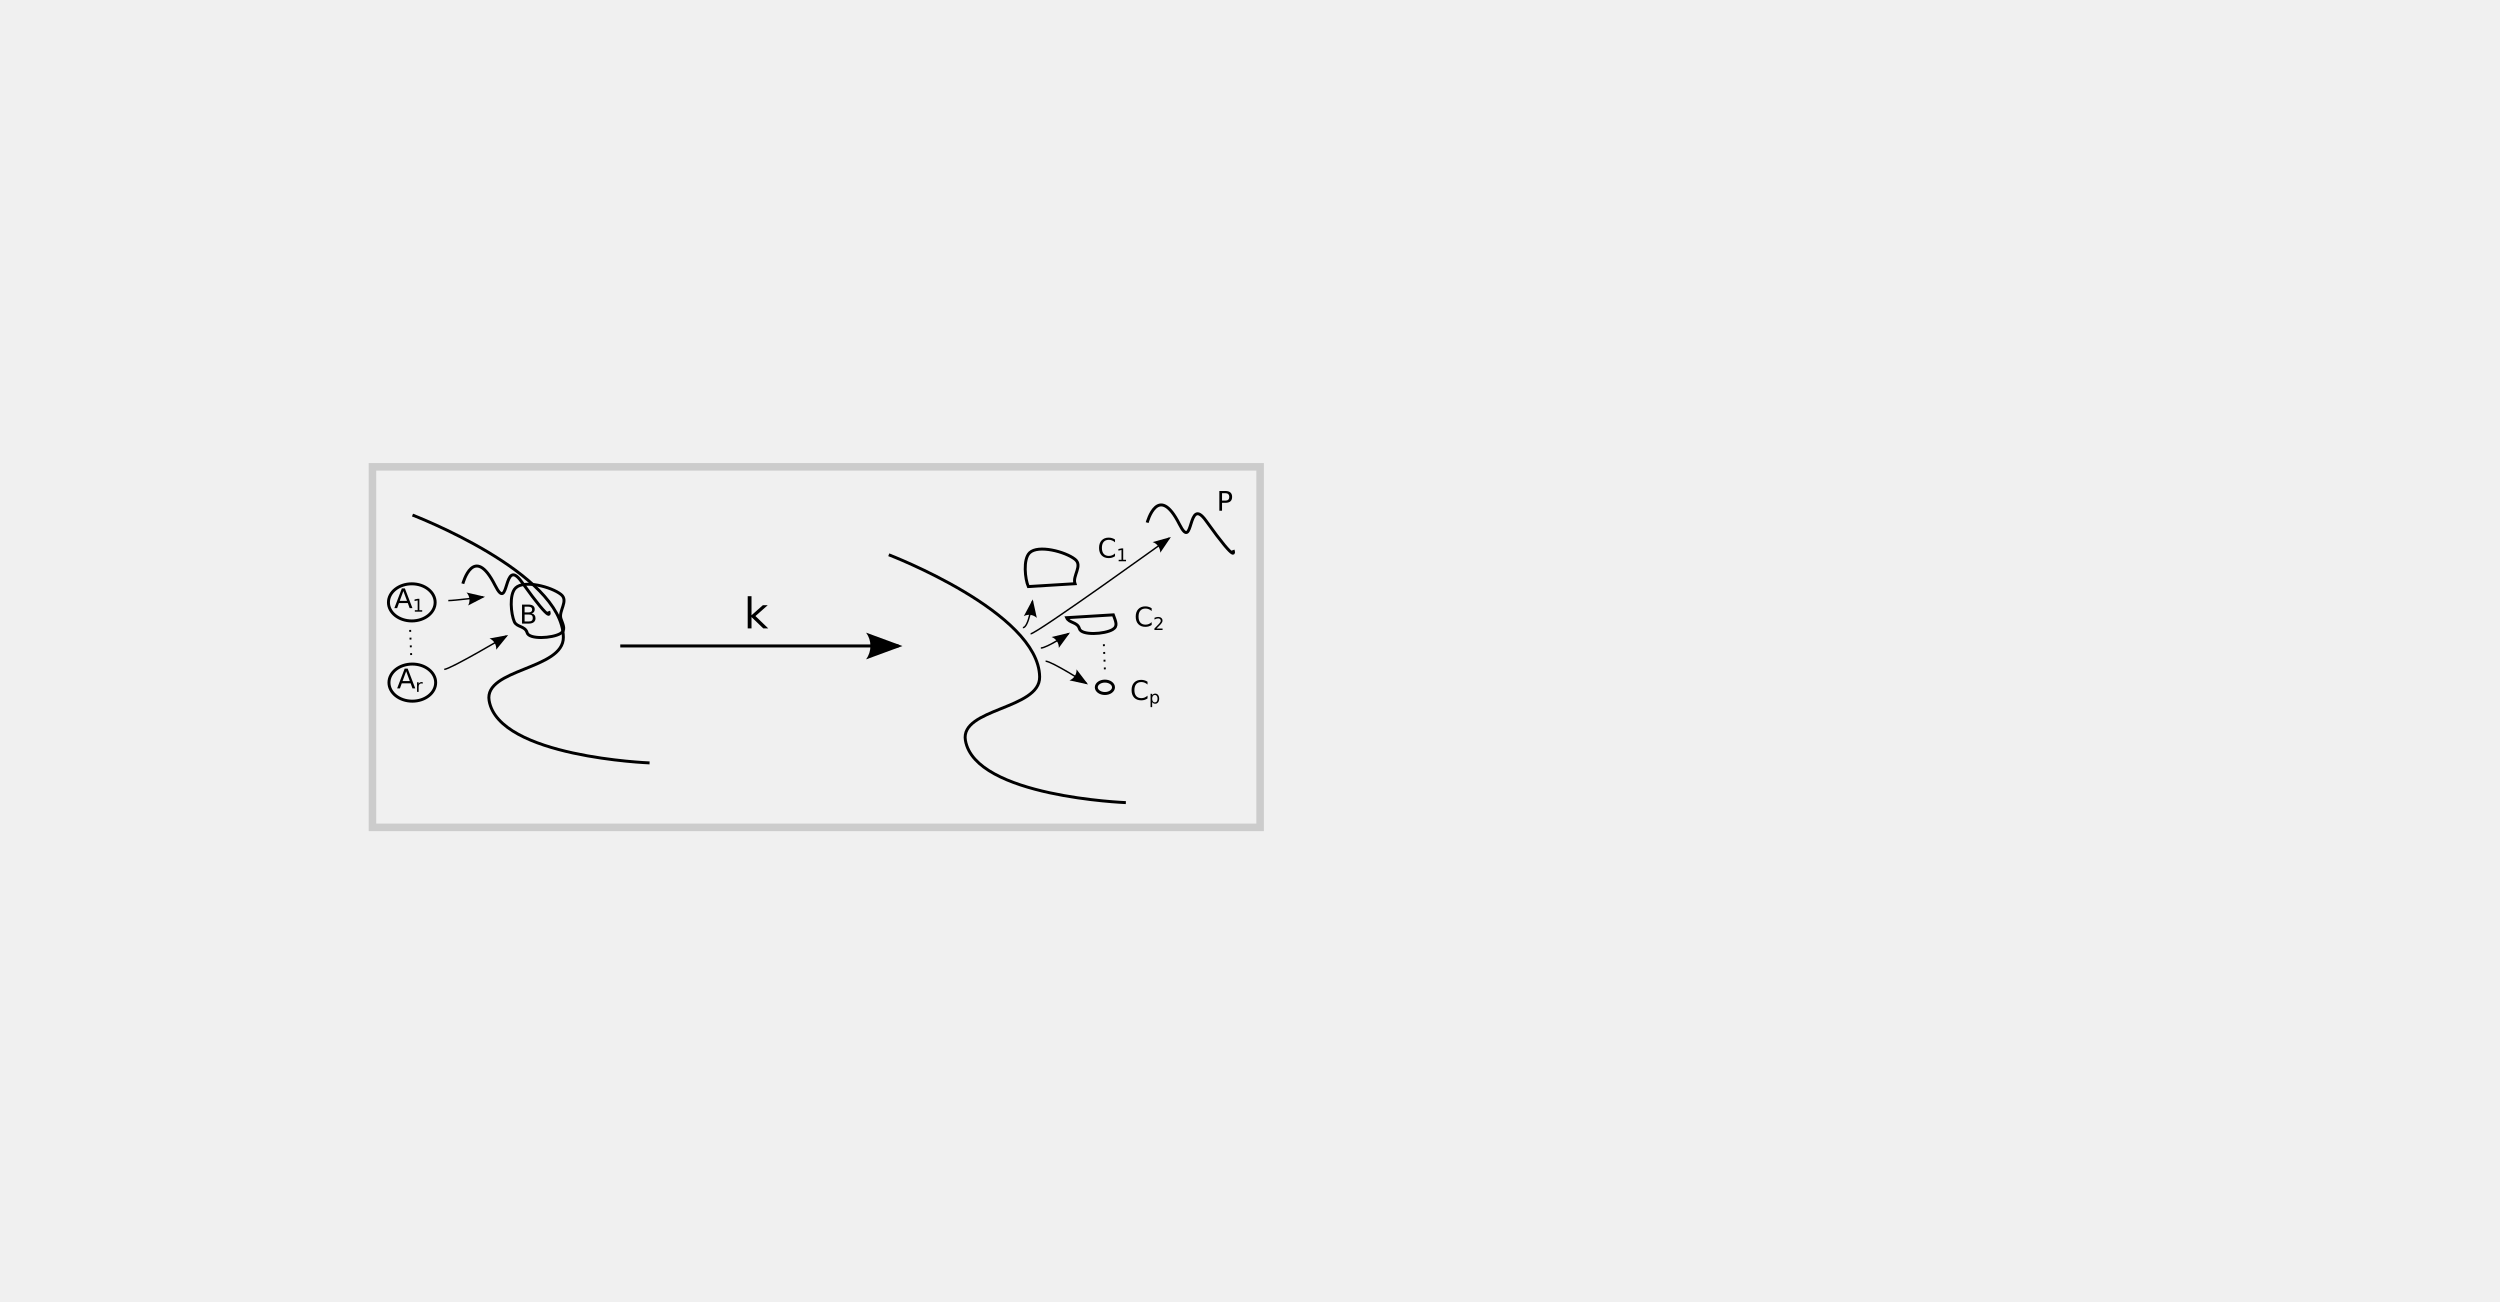
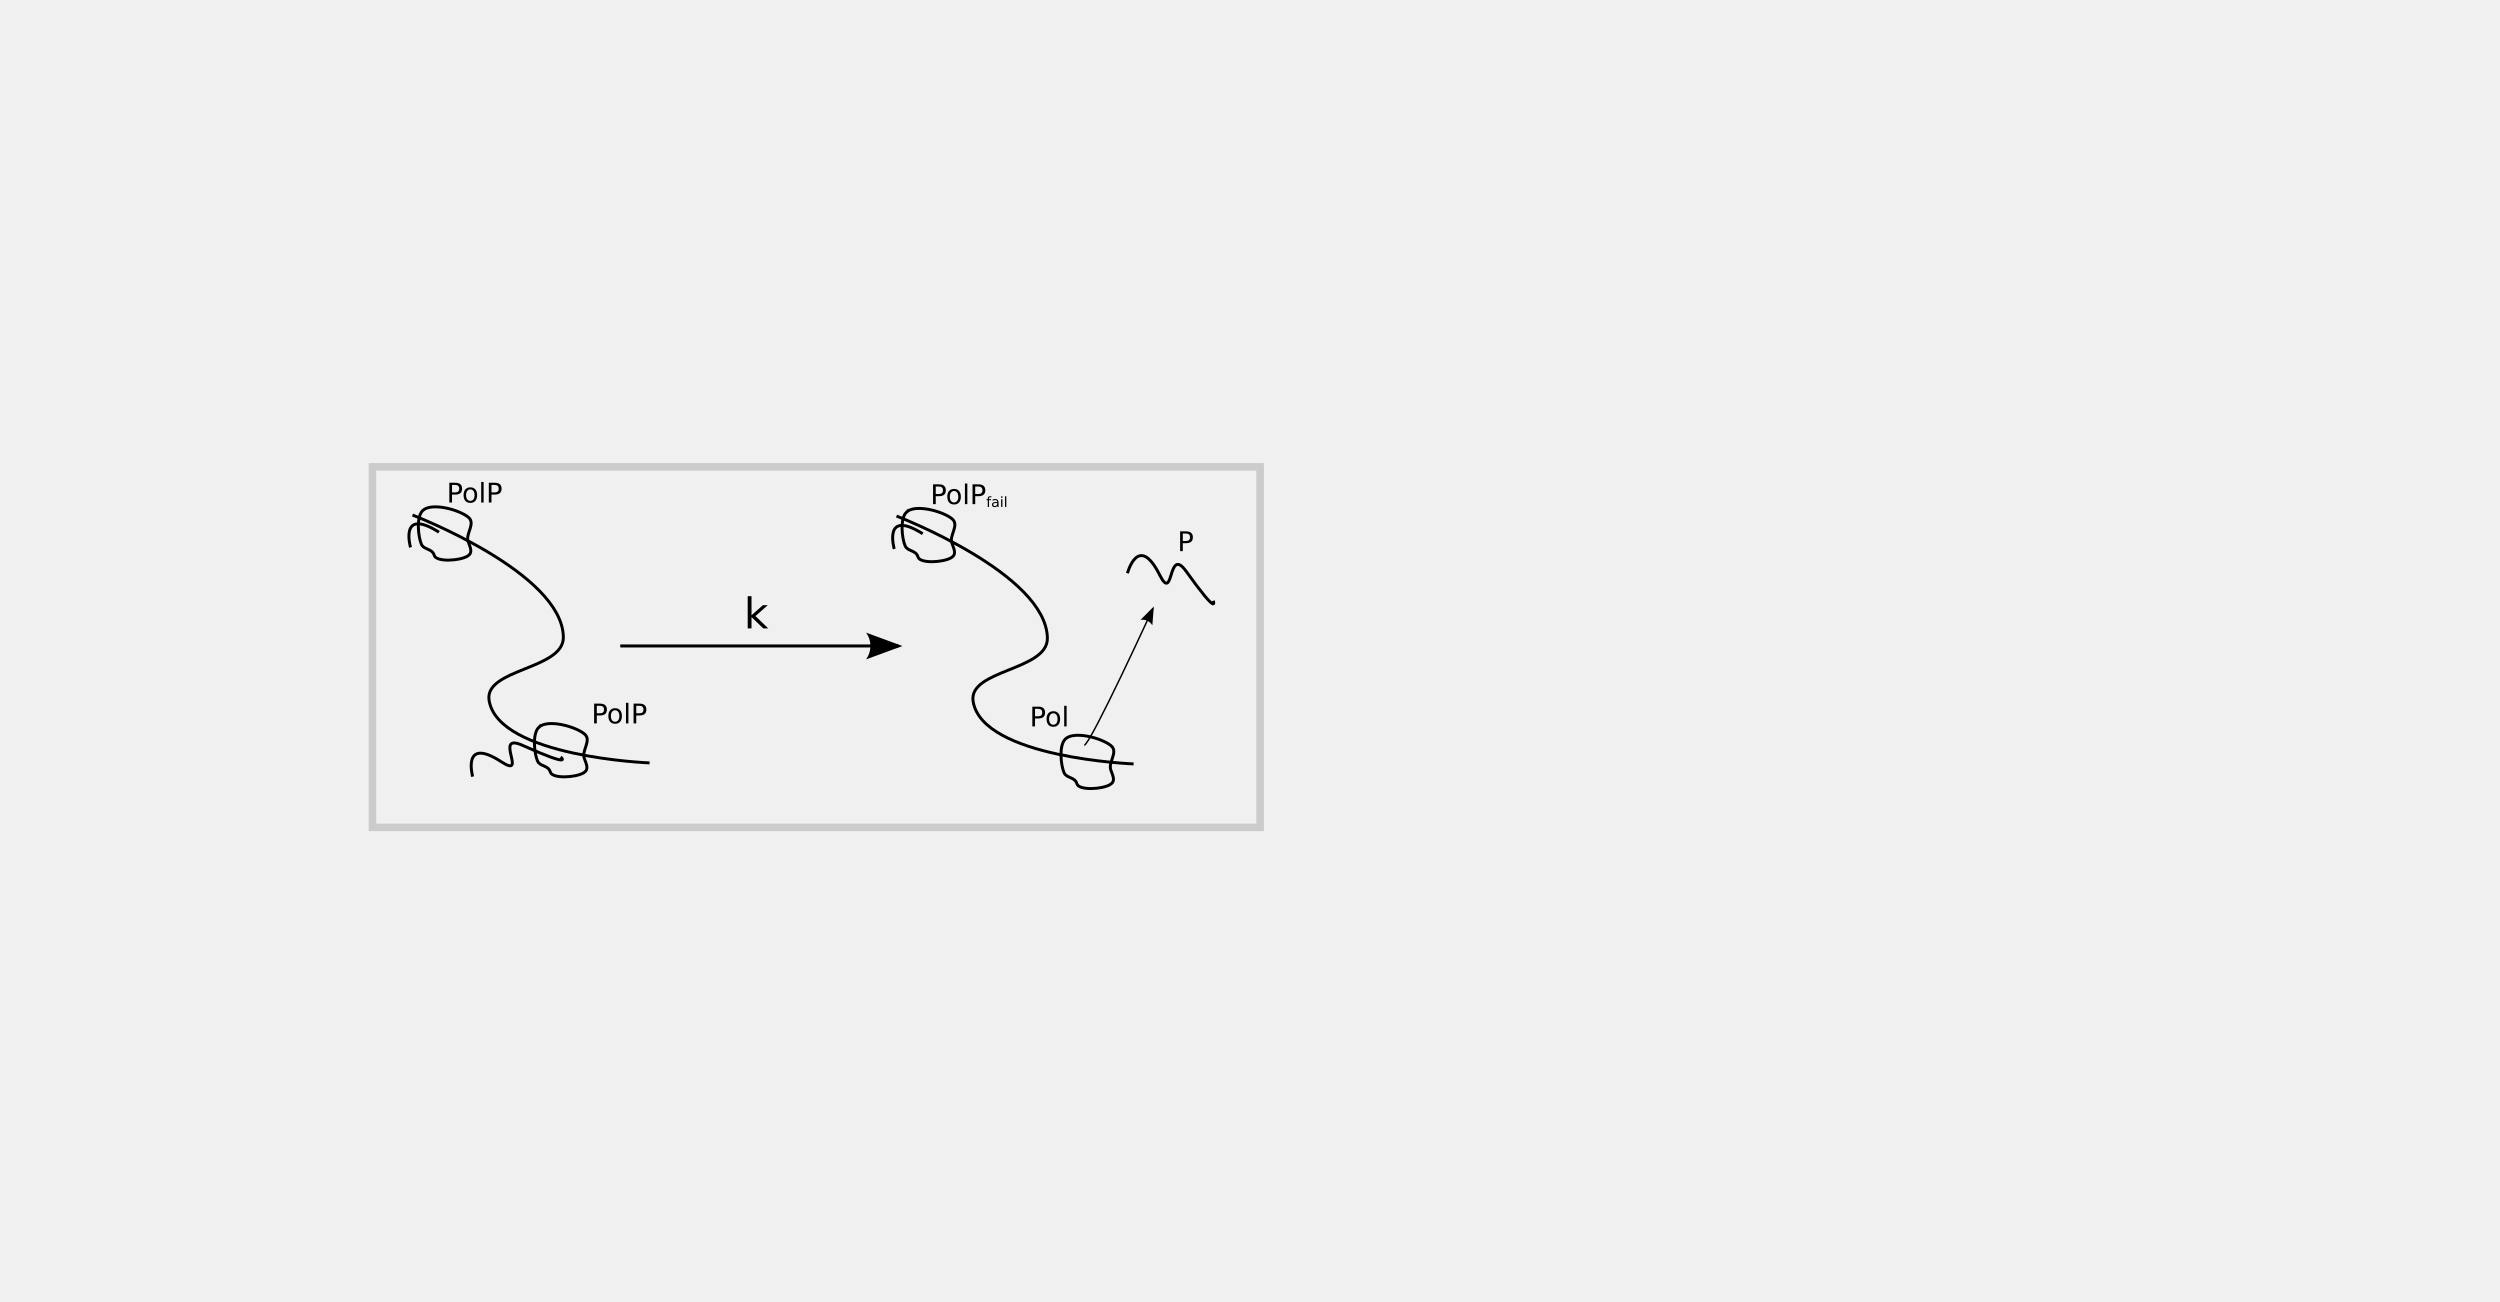
<svg xmlns="http://www.w3.org/2000/svg" id="svg2" version="1.1" width="1292.062" height="672.531" xml:space="preserve">
  <defs id="defs6">
    <marker orient="auto" refY="0.0" refX="0.0" id="Arrow2Lend" style="overflow:visible;">
      <path id="path5264" style="font-size:12.0;fill-rule:evenodd;stroke-width:0.625;stroke-linejoin:round;" d="M 8.719,4.034 L -2.207,0.016 L 8.719,-4.002 C 6.973,-1.63 6.983,1.616 8.719,4.034 z " transform="scale(1.1) rotate(180) translate(1,0)" />
    </marker>
    <marker orient="auto" refY="0.0" refX="0.0" id="Arrow1Mend" style="overflow:visible;">
      <path id="path5252" d="M 0.0,0.0 L 5.0,-5.0 L -12.5,0.0 L 5.0,5.0 L 0.0,0.0 z " style="fill-rule:evenodd;stroke:#000000;stroke-width:1.0pt;marker-start:none;" transform="scale(0.4) rotate(180) translate(10,0)" />
    </marker>
    <marker orient="auto" refY="0.0" refX="0.0" id="Arrow1Lend" style="overflow:visible;">
      <path id="path5246" d="M 0.0,0.0 L 5.0,-5.0 L -12.5,0.0 L 5.0,5.0 L 0.0,0.0 z " style="fill-rule:evenodd;stroke:#000000;stroke-width:1.0pt;marker-start:none;" transform="scale(0.8) rotate(180) translate(12.5,0)" />
    </marker>
    <marker orient="auto" refY="0.0" refX="0.0" id="EmptyTriangleInL" style="overflow:visible">
      <path id="path5395" d="M 5.77,0.0 L -2.88,5.0 L -2.88,-5.0 L 5.77,0.0 z " style="fill-rule:evenodd;fill:#FFFFFF;stroke:#000000;stroke-width:1.0pt;marker-start:none" transform="scale(-0.8) translate(-6,0)" />
    </marker>
    <marker orient="auto" refY="0.0" refX="0.0" id="EmptyDiamondLstart" style="overflow:visible">
      <path id="path5359" d="M 0,-7.071 L -7.071,0 L 0,7.071 L 7.071,0 L 0,-7.071 z " style="fill-rule:evenodd;fill:#FFFFFF;stroke:#000000;stroke-width:1.0pt;marker-start:none" transform="scale(0.8) translate(7,0)" />
    </marker>
    <marker orient="auto" refY="0.0" refX="0.0" id="DiamondLstart" style="overflow:visible">
      <path id="path5332" d="M 0,-7.071 L -7.071,0 L 0,7.071 L 7.071,0 L 0,-7.071 z " style="fill-rule:evenodd;stroke:#000000;stroke-width:1.0pt;marker-start:none" transform="scale(0.8) translate(7,0)" />
    </marker>
    <marker orient="auto" refY="0" refX="0" id="marker26652" style="overflow:visible">
      <path id="path26654" style="font-size:12px;fill-rule:evenodd;stroke-width:0.625;stroke-linejoin:round" d="M 8.719,4.034 -2.207,0.016 8.719,-4.002 c -1.745,2.372 -1.735,5.617 -6e-7,8.035 z" transform="matrix(-1.1,0,0,-1.1,-1.1,0)" />
    </marker>
    <marker orient="auto" refY="0" refX="0" id="marker3135" style="overflow:visible">
      <path id="path3137" style="font-size:12px;fill-rule:evenodd;stroke-width:0.625;stroke-linejoin:round" d="M 8.719,4.034 -2.207,0.016 8.719,-4.002 c -1.745,2.372 -1.735,5.617 -6e-7,8.035 z" transform="matrix(-1.1,0,0,-1.1,-1.1,0)" />
    </marker>
    <marker orient="auto" refY="0" refX="0" id="marker3139" style="overflow:visible">
      <path id="path3141" style="font-size:12px;fill-rule:evenodd;stroke-width:0.625;stroke-linejoin:round" d="M 8.719,4.034 -2.207,0.016 8.719,-4.002 c -1.745,2.372 -1.735,5.617 -6e-7,8.035 z" transform="matrix(-1.1,0,0,-1.1,-1.1,0)" />
    </marker>
    <marker orient="auto" refY="0" refX="0" id="marker26130" style="overflow:visible">
      <path id="path26132" d="M 0,-7.071 -7.071,0 0,7.071 7.071,0 0,-7.071 z" style="fill:#ffffff;fill-rule:evenodd;stroke:#000000;stroke-width:1pt;marker-start:none" transform="matrix(0.8,0,0,0.8,5.6,0)" />
    </marker>
    <marker orient="auto" refY="0" refX="0" id="marker3145" style="overflow:visible">
      <path id="path3147" d="M 0,-7.071 -7.071,0 0,7.071 7.071,0 0,-7.071 z" style="fill:#ffffff;fill-rule:evenodd;stroke:#000000;stroke-width:1pt;marker-start:none" transform="matrix(0.8,0,0,0.8,5.6,0)" />
    </marker>
    <marker orient="auto" refY="0" refX="0" id="marker3149" style="overflow:visible">
      <path id="path3151" d="M 0,-7.071 -7.071,0 0,7.071 7.071,0 0,-7.071 z" style="fill:#ffffff;fill-rule:evenodd;stroke:#000000;stroke-width:1pt;marker-start:none" transform="matrix(0.8,0,0,0.8,5.6,0)" />
    </marker>
    <marker orient="auto" refY="0" refX="0" id="marker3153" style="overflow:visible">
      <path id="path3155" d="M 0,-7.071 -7.071,0 0,7.071 7.071,0 0,-7.071 z" style="fill:#ffffff;fill-rule:evenodd;stroke:#000000;stroke-width:1pt;marker-start:none" transform="matrix(0.8,0,0,0.8,5.6,0)" />
    </marker>
    <marker orient="auto" refY="0" refX="0" id="marker26656" style="overflow:visible">
      <path id="path26658" d="M 0,-7.071 -7.071,0 0,7.071 7.071,0 0,-7.071 z" style="fill-rule:evenodd;stroke:#000000;stroke-width:1pt;marker-start:none" transform="matrix(0.8,0,0,0.8,5.6,0)" />
    </marker>
    <marker orient="auto" refY="0" refX="0" id="marker26644" style="overflow:visible">
      <path id="path26646" d="m 5.77,0 -8.65,5 0,-10 8.65,5 z" style="fill:#ffffff;fill-rule:evenodd;stroke:#000000;stroke-width:1pt;marker-start:none" transform="matrix(-0.8,0,0,-0.8,4.8,0)" />
    </marker>
    <marker orient="auto" refY="0" refX="0" id="marker3161" style="overflow:visible">
      <path id="path3163" d="m 5.77,0 -8.65,5 0,-10 8.65,5 z" style="fill:#ffffff;fill-rule:evenodd;stroke:#000000;stroke-width:1pt;marker-start:none" transform="matrix(-0.8,0,0,-0.8,4.8,0)" />
    </marker>
    <marker orient="auto" refY="0" refX="0" id="marker3165" style="overflow:visible">
      <path id="path3167" d="m 5.77,0 -8.65,5 0,-10 8.65,5 z" style="fill:#ffffff;fill-rule:evenodd;stroke:#000000;stroke-width:1pt;marker-start:none" transform="matrix(-0.8,0,0,-0.8,4.8,0)" />
    </marker>
    <marker orient="auto" refY="0" refX="0" id="marker3169" style="overflow:visible">
      <path id="path3171" d="M 0,-7.071 -7.071,0 0,7.071 7.071,0 0,-7.071 z" style="fill-rule:evenodd;stroke:#000000;stroke-width:1pt;marker-start:none" transform="matrix(0.8,0,0,0.8,5.6,0)" />
    </marker>
    <marker orient="auto" refY="0" refX="0" id="marker3173" style="overflow:visible">
      <path id="path3175" d="M 0,-7.071 -7.071,0 0,7.071 7.071,0 0,-7.071 z" style="fill-rule:evenodd;stroke:#000000;stroke-width:1pt;marker-start:none" transform="matrix(0.8,0,0,0.8,5.6,0)" />
    </marker>
    <marker orient="auto" refY="0" refX="0" id="marker3177" style="overflow:visible">
      <path id="path3179" d="M 0,-7.071 -7.071,0 0,7.071 7.071,0 0,-7.071 z" style="fill-rule:evenodd;stroke:#000000;stroke-width:1pt;marker-start:none" transform="matrix(0.8,0,0,0.8,5.6,0)" />
    </marker>
    <marker orient="auto" refY="0" refX="0" id="marker3181" style="overflow:visible">
      <path id="path3183" d="M 0,-7.071 -7.071,0 0,7.071 7.071,0 0,-7.071 z" style="fill-rule:evenodd;stroke:#000000;stroke-width:1pt;marker-start:none" transform="matrix(0.8,0,0,0.8,5.6,0)" />
    </marker>
    <marker orient="auto" refY="0" refX="0" id="marker3185" style="overflow:visible">
      <path id="path3187" d="M 0,-7.071 -7.071,0 0,7.071 7.071,0 0,-7.071 z" style="fill-rule:evenodd;stroke:#000000;stroke-width:1pt;marker-start:none" transform="matrix(0.8,0,0,0.8,5.6,0)" />
    </marker>
    <marker orient="auto" refY="0" refX="0" id="marker3189" style="overflow:visible">
      <path id="path3191" d="M 0,-7.071 -7.071,0 0,7.071 7.071,0 0,-7.071 z" style="fill-rule:evenodd;stroke:#000000;stroke-width:1pt;marker-start:none" transform="matrix(0.8,0,0,0.8,5.6,0)" />
    </marker>
    <marker orient="auto" refY="0" refX="0" id="DiamondLstart-7" style="overflow:visible">
      <path id="path5332-3" d="M 0,-7.071 -7.071,0 0,7.071 7.071,0 0,-7.071 z" style="fill-rule:evenodd;stroke:#000000;stroke-width:1pt;marker-start:none" transform="matrix(0.8,0,0,0.8,5.6,0)" />
    </marker>
    <marker style="overflow:visible" id="Arrow2Lend-7" refX="0" refY="0" orient="auto">
      <path transform="matrix(-1.1,0,0,-1.1,-1.1,0)" d="M 8.719,4.034 -2.207,0.016 8.719,-4.002 c -1.745,2.372 -1.735,5.617 -6e-7,8.035 z" style="font-size:12px;fill-rule:evenodd;stroke-width:0.625;stroke-linejoin:round" id="path5734" />
    </marker>
    <marker style="overflow:visible" id="marker3384" refX="0" refY="0" orient="auto">
      <path transform="matrix(-1.1,0,0,-1.1,-1.1,0)" d="M 8.719,4.034 -2.207,0.016 8.719,-4.002 c -1.745,2.372 -1.735,5.617 -6e-7,8.035 z" style="font-size:12px;fill-rule:evenodd;stroke-width:0.625;stroke-linejoin:round" id="path3386" />
    </marker>
    <marker orient="auto" refY="0" refX="0" id="Arrow2Lend-4" style="overflow:visible">
      <path id="path4308" style="font-size:12px;fill-rule:evenodd;stroke-width:0.625;stroke-linejoin:round" d="M 8.719,4.034 -2.207,0.016 8.719,-4.002 c -1.745,2.372 -1.735,5.617 -6e-7,8.035 z" transform="matrix(-1.1,0,0,-1.1,-1.1,0)" />
    </marker>
    <marker orient="auto" refY="0" refX="0" id="marker3487" style="overflow:visible">
      <path id="path3489" style="font-size:12px;fill-rule:evenodd;stroke-width:0.625;stroke-linejoin:round" d="M 8.719,4.034 -2.207,0.016 8.719,-4.002 c -1.745,2.372 -1.735,5.617 -6e-7,8.035 z" transform="matrix(-1.1,0,0,-1.1,-1.1,0)" />
    </marker>
    <marker style="overflow:visible" id="Arrow2Lend-7-1" refX="0" refY="0" orient="auto">
      <path transform="matrix(-1.1,0,0,-1.1,-1.1,0)" d="M 8.719,4.034 -2.207,0.016 8.719,-4.002 c -1.745,2.372 -1.735,5.617 -6e-7,8.035 z" style="font-size:12px;fill-rule:evenodd;stroke-width:0.625;stroke-linejoin:round" id="path5734-9" />
    </marker>
    <marker style="overflow:visible" id="marker3493" refX="0" refY="0" orient="auto">
      <path transform="matrix(-1.1,0,0,-1.1,-1.1,0)" d="M 8.719,4.034 -2.207,0.016 8.719,-4.002 c -1.745,2.372 -1.735,5.617 -6e-7,8.035 z" style="font-size:12px;fill-rule:evenodd;stroke-width:0.625;stroke-linejoin:round" id="path3495" />
    </marker>
    <marker orient="auto" refY="0" refX="0" id="Arrow2Lend-8" style="overflow:visible">
      <path id="path4308-6" style="font-size:12px;fill-rule:evenodd;stroke-width:0.625;stroke-linejoin:round" d="M 8.719,4.034 -2.207,0.016 8.719,-4.002 c -1.745,2.372 -1.735,5.617 -6e-7,8.035 z" transform="matrix(-1.1,0,0,-1.1,-1.1,0)" />
    </marker>
    <marker orient="auto" refY="0" refX="0" id="marker3565" style="overflow:visible">
      <path id="path3567" style="font-size:12px;fill-rule:evenodd;stroke-width:0.625;stroke-linejoin:round" d="M 8.719,4.034 -2.207,0.016 8.719,-4.002 c -1.745,2.372 -1.735,5.617 -6e-7,8.035 z" transform="matrix(-1.1,0,0,-1.1,-1.1,0)" />
    </marker>
    <marker orient="auto" refY="0" refX="0" id="marker3569" style="overflow:visible">
      <path id="path3571" style="font-size:12px;fill-rule:evenodd;stroke-width:0.625;stroke-linejoin:round" d="M 8.719,4.034 -2.207,0.016 8.719,-4.002 c -1.745,2.372 -1.735,5.617 -6e-7,8.035 z" transform="matrix(-1.1,0,0,-1.1,-1.1,0)" />
    </marker>
    <marker style="overflow:visible" id="Arrow2Lend-7-19" refX="0" refY="0" orient="auto">
      <path transform="matrix(-1.1,0,0,-1.1,-1.1,0)" d="M 8.719,4.034 -2.207,0.016 8.719,-4.002 c -1.745,2.372 -1.735,5.617 -6e-7,8.035 z" style="font-size:12px;fill-rule:evenodd;stroke-width:0.625;stroke-linejoin:round" id="path5734-5" />
    </marker>
    <marker style="overflow:visible" id="Arrow2Lstart" refX="0" refY="0" orient="auto">
      <path transform="matrix(1.1,0,0,1.1,1.1,0)" d="M 8.719,4.034 -2.207,0.016 8.719,-4.002 c -1.745,2.372 -1.735,5.617 -6e-7,8.035 z" style="font-size:12px;fill-rule:evenodd;stroke-width:0.625;stroke-linejoin:round" id="path5731" />
    </marker>
    <marker orient="auto" refY="0" refX="0" id="Arrow2Lend-3" style="overflow:visible">
      <path id="path4308-5" style="font-size:12px;fill-rule:evenodd;stroke-width:0.625;stroke-linejoin:round" d="M 8.719,4.034 -2.207,0.016 8.719,-4.002 c -1.745,2.372 -1.735,5.617 -6e-7,8.035 z" transform="matrix(-1.1,0,0,-1.1,-1.1,0)" />
    </marker>
    <marker style="overflow:visible" id="Arrow2Lend-7-8" refX="0" refY="0" orient="auto">
      <path transform="matrix(-1.1,0,0,-1.1,-1.1,0)" d="M 8.719,4.034 -2.207,0.016 8.719,-4.002 c -1.745,2.372 -1.735,5.617 -6e-7,8.035 z" style="font-size:12px;fill-rule:evenodd;stroke-width:0.625;stroke-linejoin:round" id="path5734-1" />
    </marker>
    <marker orient="auto" refY="0" refX="0" id="Arrow2Lend-46" style="overflow:visible">
      <path id="path4308-0" style="font-size:12px;fill-rule:evenodd;stroke-width:0.625;stroke-linejoin:round" d="M 8.719,4.034 -2.207,0.016 8.719,-4.002 c -1.745,2.372 -1.735,5.617 -6e-7,8.035 z" transform="matrix(-1.1,0,0,-1.1,-1.1,0)" />
    </marker>
    <marker orient="auto" refY="0" refX="0" id="marker3689" style="overflow:visible">
      <path id="path3691" style="font-size:12px;fill-rule:evenodd;stroke-width:0.625;stroke-linejoin:round" d="M 8.719,4.034 -2.207,0.016 8.719,-4.002 c -1.745,2.372 -1.735,5.617 -6e-7,8.035 z" transform="matrix(-1.1,0,0,-1.1,-1.1,0)" />
    </marker>
    <marker orient="auto" refY="0" refX="0" id="marker3693" style="overflow:visible">
      <path id="path3695" style="font-size:12px;fill-rule:evenodd;stroke-width:0.625;stroke-linejoin:round" d="M 8.719,4.034 -2.207,0.016 8.719,-4.002 c -1.745,2.372 -1.735,5.617 -6e-7,8.035 z" transform="matrix(-1.1,0,0,-1.1,-1.1,0)" />
    </marker>
    <marker orient="auto" refY="0" refX="0" id="marker3697" style="overflow:visible">
      <path id="path3699" style="font-size:12px;fill-rule:evenodd;stroke-width:0.625;stroke-linejoin:round" d="M 8.719,4.034 -2.207,0.016 8.719,-4.002 c -1.745,2.372 -1.735,5.617 -6e-7,8.035 z" transform="matrix(-1.1,0,0,-1.1,-1.1,0)" />
    </marker>
    <marker style="overflow:visible" id="Arrow2Lend-7-6" refX="0" refY="0" orient="auto">
      <path transform="matrix(-1.1,0,0,-1.1,-1.1,0)" d="M 8.719,4.034 -2.207,0.016 8.719,-4.002 c -1.745,2.372 -1.735,5.617 -6e-7,8.035 z" style="font-size:12px;fill-rule:evenodd;stroke-width:0.625;stroke-linejoin:round" id="path5734-6" />
    </marker>
    <marker orient="auto" refY="0" refX="0" id="Arrow2Lend-6" style="overflow:visible">
      <path id="path5264-7" style="font-size:12px;fill-rule:evenodd;stroke-width:0.625;stroke-linejoin:round" d="M 8.719,4.034 -2.207,0.016 8.719,-4.002 c -1.745,2.372 -1.735,5.617 -6e-7,8.035 z" transform="matrix(-1.1,0,0,-1.1,-1.1,0)" />
    </marker>
    <marker orient="auto" refY="0" refX="0" id="Arrow2Lend-9" style="overflow:visible">
      <path id="path5264-0" style="font-size:12px;fill-rule:evenodd;stroke-width:0.625;stroke-linejoin:round" d="M 8.719,4.034 -2.207,0.016 8.719,-4.002 c -1.745,2.372 -1.735,5.617 -6e-7,8.035 z" transform="matrix(-1.1,0,0,-1.1,-1.1,0)" />
    </marker>
    <marker orient="auto" refY="0" refX="0" id="Arrow2Lend-5" style="overflow:visible">
      <path id="path5264-8" style="font-size:12px;fill-rule:evenodd;stroke-width:0.625;stroke-linejoin:round" d="M 8.719,4.034 -2.207,0.016 8.719,-4.002 c -1.745,2.372 -1.735,5.617 -6e-7,8.035 z" transform="matrix(-1.1,0,0,-1.1,-1.1,0)" />
    </marker>
  </defs>
  <g id="g10" transform="matrix(1.25,0,0,-1.25,0,672.5313)">
    <g id="g6407-7" transform="matrix(0.4900668,0,0,-0.4900668,394.6727,223.7813)" />
    <rect style="fill:none;stroke:#cccccc;stroke-width:3.124;stroke-miterlimit:4;stroke-dasharray:none;stroke-dashoffset:0" id="rect8150" width="367.013" height="149.063" x="153.997" y="-345.008" transform="scale(1,-1)" />
    <g id="g7415" transform="translate(-13.26327,222.1598)">
      <path style="fill:#000000;stroke:#000000;stroke-width:1.25px;stroke-linecap:butt;stroke-linejoin:miter;stroke-opacity:1;marker-start:none;marker-end:url(#Arrow2Lend-7)" d="m 269.717,48.788 115.009,0" id="path4386-6-8-6-4-9" />
      <text transform="scale(1,-1)" id="text4390-5-5-9-1" y="-56.053" x="320.811" style="font-size:17.495px;font-style:normal;font-variant:normal;font-weight:normal;font-stretch:normal;line-height:125%;letter-spacing:0px;word-spacing:0px;fill:#000000;fill-opacity:1;stroke:none;font-family:DejaVu Sans;-inkscape-font-specification:DejaVu Sans" xml:space="preserve">
        <tspan y="-56.053" x="320.811" id="tspan4392-8-0-7-0">k<tspan id="tspan4394-2-0-9-6" style="font-size:11.372px;baseline-shift:sub" />
        </tspan>
      </text>
    </g>
-     <g id="g7447">
-       <g transform="matrix(0.4900668,0,0,-0.4900668,126.1083,438.3271)" id="g8554">
-         <g id="g6397-9" transform="translate(123.0152,221.2234)">
-           <path style="fill:none;stroke:#000000;stroke-width:2.5;stroke-linecap:butt;stroke-linejoin:miter;stroke-miterlimit:4;stroke-opacity:1;stroke-dasharray:none" d="m -32.325,9.885 c 0,0 126.548,48.455 127.279,103.036 0.368,27.462 -67.237,26.463 -62.629,53.538 8.12,47.712 135.36,52.528 135.36,52.528" id="path6399-0" />
-         </g>
-         <g id="g6407-6" transform="translate(303.401,228.4772)">
-           <path style="fill:none;stroke:#000000;stroke-width:2.5;stroke-linecap:butt;stroke-linejoin:miter;stroke-miterlimit:4;stroke-opacity:1;stroke-dasharray:none" d="m -125.731,64.131 c 7.154,-6.977 30.143,-1.012 38.322,5.493 6.742,5.363 -2.384,13.903 0,20.6 1.937,5.442 4.191,9.544 -0.54,12.36 -6.836,4.07 -26.447,5.15 -28.067,-0.687 -1.619,-5.837 -8.708,-4.509 -10.795,-9.27 -2.764,-6.306 -4.543,-23.014 1.079,-28.497 z" id="path6409-1" />
-           <text xml:space="preserve" style="font-size:22px;font-style:normal;font-weight:normal;line-height:125%;letter-spacing:0px;word-spacing:0px;fill:#000000;fill-opacity:1;stroke:none;font-family:Bitstream Vera Sans" x="-122.463" y="94.196" id="text6411-1">
-             <tspan id="tspan6413-5" x="-122.463" y="94.196">B<tspan style="font-size:65.001%;baseline-shift:sub" id="tspan6415-4" />
-             </tspan>
-           </text>
-         </g>
-       </g>
-       <path transform="matrix(0.4900668,0,0,-0.4900668,118.5293,443.0639)" style="fill:none;stroke:#000000;stroke-width:2.5;stroke-miterlimit:4;stroke-dasharray:none" id="path8582" d="m 125.259,314.446 a 19.698,15.657 0 1 1 -39.396,0 19.698,15.657 0 1 1 39.396,0 z" />
-       <path style="fill:none;stroke:#000000;stroke-width:0.613;stroke-linecap:butt;stroke-linejoin:miter;stroke-miterlimit:4;stroke-opacity:1;stroke-dasharray:none;marker-end:url(#Arrow2Lend)" d="m 185.36,289.707 c 2.475,0 14.356,1.485 14.356,1.485" id="path8590" />
-       <text transform="scale(1,-1)" id="text6934" y="-286.581" x="162.949" style="font-size:11.2px;font-style:normal;font-variant:normal;font-weight:normal;font-stretch:normal;line-height:125%;letter-spacing:0px;word-spacing:0px;fill:#000000;fill-opacity:1;stroke:none;font-family:DejaVu Sans;-inkscape-font-specification:DejaVu Sans" xml:space="preserve">
-         <tspan y="-286.581" x="162.949" id="tspan6936">A<tspan id="tspan6938" style="font-size:7.28px;baseline-shift:sub">1</tspan>
-         </tspan>
-       </text>
-       <g transform="matrix(0.4408147,0.2141212,0.2141212,-0.4408147,163.1291,371.5625)" id="g6397-4-4">
-         <path id="path6399-8-3" d="m -14.926,162.604 c 0,0 23.318,-26.98 23.855,13.144 0.368,27.462 16.855,-19.933 21.463,7.142 8.12,47.712 9.705,32.23 9.705,32.23" style="fill:none;stroke:#000000;stroke-width:2.5;stroke-linecap:butt;stroke-linejoin:miter;stroke-miterlimit:4;stroke-opacity:1;stroke-dasharray:none" />
-       </g>
-       <path style="fill:none;stroke:#000000;stroke-width:0.613;stroke-linecap:butt;stroke-linejoin:miter;stroke-miterlimit:4;stroke-opacity:1;stroke-dasharray:none;marker-end:url(#Arrow2Lend)" d="m 183.68,261.271 c 2.475,0 25.725,13.801 25.725,13.801" id="path8590-4" />
-       <g transform="translate(4.736882,-3.315818)" id="g7119">
-         <path d="m 125.259,314.446 c 0,8.647 -8.819,15.657 -19.698,15.657 -10.879,0 -19.698,-7.01 -19.698,-15.657 0,-8.647 8.819,-15.657 19.698,-15.657 10.879,0 19.698,7.01 19.698,15.657 z" id="path8582-4" style="fill:none;stroke:#000000;stroke-width:2.5;stroke-miterlimit:4;stroke-dasharray:none" transform="matrix(0.4900668,0,0,-0.4900668,114.0076,413.2069)" />
-         <text xml:space="preserve" style="font-size:11.2px;font-style:normal;font-variant:normal;font-weight:normal;font-stretch:normal;line-height:125%;letter-spacing:0px;word-spacing:0px;fill:#000000;fill-opacity:1;stroke:none;font-family:DejaVu Sans;-inkscape-font-specification:DejaVu Sans" x="159.374" y="-256.724" id="text6934-2" transform="scale(1,-1)">
-           <tspan id="tspan6936-9" x="159.374" y="-256.724">A<tspan style="font-size:7.28px;baseline-shift:sub" id="tspan6938-7">r</tspan>
-           </tspan>
-         </text>
-       </g>
-       <path transform="matrix(0.8,0,0,-0.8,0,538.025)" id="path7125" d="m 211.975,325.555 0.592,14.803" style="fill:none;stroke:#000000;stroke-width:1;stroke-linecap:butt;stroke-linejoin:miter;stroke-opacity:1;marker-end:none;stroke-miterlimit:4;stroke-dasharray:1,3;stroke-dashoffset:0" />
+     <g id="g6397-9" transform="matrix(0.4900668,0,0,-0.4900668,186.3939,329.9128)">
+       <path style="fill:none;stroke:#000000;stroke-width:2.5;stroke-linecap:butt;stroke-linejoin:miter;stroke-miterlimit:4;stroke-opacity:1;stroke-dasharray:none" d="m -32.325,9.885 c 0,0 126.548,48.455 127.279,103.036 0.368,27.462 -67.237,26.463 -62.629,53.538 8.12,47.712 135.36,52.528 135.36,52.528" id="path6399-0" />
    </g>
-     <g id="g7421">
-       <g transform="translate(91.89551,120.3168)" id="g7038">
-         <g id="g6397-4" transform="matrix(0.4900668,0,0,-0.4900668,291.4203,193.1782)">
-           <path style="fill:none;stroke:#000000;stroke-width:2.5;stroke-linecap:butt;stroke-linejoin:miter;stroke-miterlimit:4;stroke-opacity:1;stroke-dasharray:none" d="m -32.325,9.885 c 0,0 126.548,48.455 127.279,103.036 0.368,27.462 -67.237,26.463 -62.629,53.538 8.12,47.712 135.36,52.528 135.36,52.528" id="path6399-8" />
-         </g>
-         <path id="path8590-7" d="m 331.021,158.195 c 2.475,0 3.96,10.891 3.96,10.891" style="fill:none;stroke:#000000;stroke-width:0.613;stroke-linecap:butt;stroke-linejoin:miter;stroke-miterlimit:4;stroke-opacity:1;stroke-dasharray:none;marker-end:url(#Arrow2Lend)" />
-         <path id="path8590-75" d="m 338.447,149.78 c 2.475,0 11.386,5.941 11.386,5.941" style="fill:none;stroke:#000000;stroke-width:0.613;stroke-linecap:butt;stroke-linejoin:miter;stroke-miterlimit:4;stroke-opacity:1;stroke-dasharray:none;marker-end:url(#Arrow2Lend)" />
-         <path id="path8590-0" d="m 340.427,144.334 c 2.475,0 16.853,-9.171 16.853,-9.171" style="fill:none;stroke:#000000;stroke-width:0.613;stroke-linecap:butt;stroke-linejoin:miter;stroke-miterlimit:4;stroke-opacity:1;stroke-dasharray:none;marker-end:url(#Arrow2Lend)" />
-         <path d="m 536.391,326.568 c 0,1.395 -1.583,2.525 -3.536,2.525 -1.953,0 -3.536,-1.131 -3.536,-2.525 0,-1.395 1.583,-2.525 3.536,-2.525 1.953,0 3.536,1.131 3.536,2.525 z" id="path9354" style="fill:none;stroke:#000000;stroke-width:1.212;stroke-miterlimit:4;stroke-dasharray:none" transform="matrix(1.005949,0,0,-1.016276,-171.0915,465.4175)" />
-         <path id="path6409-0" d="m 333.798,189.153 c 3.506,3.419 14.772,0.496 18.78,-2.692 3.304,-2.628 -1.168,-6.813 0,-10.096 l -19.309,-1.178 c -1.354,3.09 -2.226,11.278 0.529,13.966 z" style="fill:none;stroke:#000000;stroke-width:1.225;stroke-linecap:butt;stroke-linejoin:miter;stroke-miterlimit:4;stroke-opacity:1;stroke-dasharray:none" />
-         <path id="path6409-7" d="m 368.42,163.494 c 0.949,-2.667 2.054,-4.677 -0.265,-6.057 -3.35,-1.994 -12.961,-2.524 -13.754,0.337 -0.794,2.86 -4.268,2.21 -5.29,4.543 z" style="fill:none;stroke:#000000;stroke-width:1.225;stroke-linecap:butt;stroke-linejoin:miter;stroke-miterlimit:4;stroke-opacity:1;stroke-dasharray:none" />
-         <text xml:space="preserve" style="font-size:11.2px;font-style:normal;font-variant:normal;font-weight:normal;font-stretch:normal;line-height:125%;letter-spacing:0px;word-spacing:0px;fill:#000000;fill-opacity:1;stroke:none;font-family:DejaVu Sans;-inkscape-font-specification:DejaVu Sans" x="375.34" y="-128.306" id="text6948" transform="scale(1,-1)">
-           <tspan id="tspan6950" x="375.34" y="-128.306">C<tspan style="font-size:7.28px;baseline-shift:sub" id="tspan6952">p</tspan>
-           </tspan>
-         </text>
-         <text xml:space="preserve" style="font-size:11.2px;font-style:normal;font-variant:normal;font-weight:normal;font-stretch:normal;line-height:125%;letter-spacing:0px;word-spacing:0px;fill:#000000;fill-opacity:1;stroke:none;font-family:DejaVu Sans;-inkscape-font-specification:DejaVu Sans" x="361.898" y="-187.107" id="text6954" transform="scale(1,-1)">
-           <tspan id="tspan6956" x="361.898" y="-187.107">C<tspan style="font-size:7.28px;baseline-shift:sub" id="tspan6960">1</tspan>
-           </tspan>
-         </text>
-         <text xml:space="preserve" style="font-size:11.2px;font-style:normal;font-variant:normal;font-weight:normal;font-stretch:normal;line-height:125%;letter-spacing:0px;word-spacing:0px;fill:#000000;fill-opacity:1;stroke:none;font-family:DejaVu Sans;-inkscape-font-specification:DejaVu Sans" x="377.056" y="-158.686" id="text6962" transform="scale(1,-1)">
-           <tspan id="tspan6964" x="377.056" y="-158.686">C<tspan style="font-size:7.28px;baseline-shift:sub" id="tspan6966">2</tspan>
-           </tspan>
-         </text>
-         <text xml:space="preserve" style="font-size:11.2px;font-style:normal;font-variant:normal;font-weight:normal;font-stretch:normal;line-height:125%;letter-spacing:0px;word-spacing:0px;fill:#000000;fill-opacity:1;stroke:none;font-family:DejaVu Sans;-inkscape-font-specification:DejaVu Sans" x="411.161" y="-206.528" id="text6989" transform="scale(1,-1)">
-           <tspan id="tspan6991" x="411.161" y="-206.528">P</tspan>
-         </text>
-         <g id="g6397-4-4-4" transform="matrix(0.4408147,0.2141212,0.2141212,-0.4408147,354.1805,276.5053)">
-           <path style="fill:none;stroke:#000000;stroke-width:2.5;stroke-linecap:butt;stroke-linejoin:miter;stroke-miterlimit:4;stroke-opacity:1;stroke-dasharray:none" d="m -14.926,162.604 c 0,0 23.318,-26.98 23.855,13.144 0.368,27.462 16.855,-19.933 21.463,7.142 8.12,47.712 9.705,32.23 9.705,32.23" id="path6399-8-3-8" />
-         </g>
-         <path id="path8590-75-2" d="m 334.227,155.647 c 2.475,0 57.334,39.572 57.334,39.572" style="fill:none;stroke:#000000;stroke-width:0.613;stroke-linecap:butt;stroke-linejoin:miter;stroke-miterlimit:4;stroke-opacity:1;stroke-dasharray:none;marker-end:url(#Arrow2Lend)" />
-       </g>
-       <path id="path7125-0" d="m 456.399,271.66 0.474,-11.842" style="fill:none;stroke:#000000;stroke-width:0.8;stroke-linecap:butt;stroke-linejoin:miter;stroke-miterlimit:4;stroke-opacity:1;stroke-dasharray:0.8, 2.4;stroke-dashoffset:0;marker-end:none" />
+     <path id="path6409-1" d="m 222.778,237.329 c 3.506,3.419 14.772,0.496 18.78,-2.692 3.304,-2.628 -1.168,-6.813 0,-10.096 0.949,-2.667 2.054,-4.677 -0.265,-6.057 -3.35,-1.994 -12.961,-2.524 -13.754,0.337 -0.794,2.86 -4.268,2.21 -5.29,4.543 -1.354,3.09 -2.226,11.278 0.529,13.966 z" style="fill:none;stroke:#000000;stroke-width:1.225;stroke-linecap:butt;stroke-linejoin:miter;stroke-miterlimit:4;stroke-opacity:1;stroke-dasharray:none" />
+     <path style="fill:none;stroke:#000000;stroke-width:1.225;stroke-linecap:butt;stroke-linejoin:miter;stroke-miterlimit:4;stroke-opacity:1;stroke-dasharray:none" d="m 174.778,326.929 c 3.506,3.419 14.772,0.496 18.78,-2.692 3.304,-2.628 -1.168,-6.813 0,-10.096 0.949,-2.667 2.054,-4.677 -0.265,-6.057 -3.35,-1.994 -12.961,-2.524 -13.754,0.337 -0.794,2.86 -4.268,2.21 -5.29,4.543 -1.354,3.09 -2.226,11.278 0.529,13.966 z" id="path3224" />
+     <g id="g6397-4-4" transform="matrix(0.2723417,0.4074254,0.4074254,-0.2723417,133.2395,267.283)">
+       <path style="fill:none;stroke:#000000;stroke-width:2.5;stroke-linecap:butt;stroke-linejoin:miter;stroke-miterlimit:4;stroke-opacity:1;stroke-dasharray:none" d="m -14.926,162.604 c 0,0 23.318,-26.98 23.855,13.144 0.368,27.462 16.855,-19.933 21.463,7.142 8.12,47.712 9.705,32.23 9.705,32.23" id="path6399-8-3" />
    </g>
+     <path id="path6399-8" d="m 370.675,324.651 c 0,0 62.017,-23.746 62.375,-50.494 0.18,-13.458 -32.951,-12.968 -30.693,-26.237 3.979,-23.382 66.336,-25.742 66.336,-25.742" style="fill:none;stroke:#000000;stroke-width:1.225;stroke-linecap:butt;stroke-linejoin:miter;stroke-miterlimit:4;stroke-opacity:1;stroke-dasharray:none" />
+     <text xml:space="preserve" style="font-size:11.2px;font-style:normal;font-variant:normal;font-weight:normal;font-stretch:normal;line-height:125%;letter-spacing:0px;word-spacing:0px;fill:#000000;fill-opacity:1;stroke:none;font-family:DejaVu Sans;-inkscape-font-specification:DejaVu Sans" x="486.836" y="-310.16" id="text6989" transform="scale(1,-1)">
+       <tspan id="tspan6991" x="486.836" y="-310.16">P</tspan>
+     </text>
+     <path id="path6399-8-3-8" d="m 466.145,301 c 0,0 4.502,16.886 13.33,-0.686 6.042,-12.027 3.162,12.396 10.99,1.447 13.795,-19.294 11.179,-12.129 11.179,-12.129" style="fill:none;stroke:#000000;stroke-width:1.225;stroke-linecap:butt;stroke-linejoin:miter;stroke-miterlimit:4;stroke-opacity:1;stroke-dasharray:none" />
+     <path id="path8590-75-2" d="m 448.27,229.911 c 2.475,0 28.439,56.625 28.439,56.625" style="fill:none;stroke:#000000;stroke-width:0.613;stroke-linecap:butt;stroke-linejoin:miter;stroke-miterlimit:4;stroke-opacity:1;stroke-dasharray:none;marker-end:url(#Arrow2Lend)" />
+     <path id="path6409-1-6" d="m 440.487,232.484 c 3.506,3.419 14.772,0.496 18.78,-2.692 3.304,-2.628 -1.168,-6.813 0,-10.096 0.949,-2.667 2.054,-4.677 -0.265,-6.057 -3.35,-1.994 -12.961,-2.524 -13.754,0.337 -0.794,2.86 -4.268,2.21 -5.29,4.543 -1.354,3.09 -2.226,11.278 0.529,13.966 z" style="fill:none;stroke:#000000;stroke-width:1.225;stroke-linecap:butt;stroke-linejoin:miter;stroke-miterlimit:4;stroke-opacity:1;stroke-dasharray:none" />
+     <text xml:space="preserve" style="font-size:11.2px;font-style:normal;font-variant:normal;font-weight:normal;font-stretch:normal;line-height:125%;letter-spacing:0px;word-spacing:0px;fill:#000000;fill-opacity:1;stroke:none;font-family:DejaVu Sans;-inkscape-font-specification:DejaVu Sans" x="425.73" y="-237.686" id="text3216" transform="scale(1,-1)">
+       <tspan id="tspan3218" x="425.73" y="-237.686">Pol</tspan>
+     </text>
+     <text xml:space="preserve" style="font-size:11.2px;font-style:normal;font-variant:normal;font-weight:normal;font-stretch:normal;line-height:125%;letter-spacing:0px;word-spacing:0px;fill:#000000;fill-opacity:1;stroke:none;font-family:DejaVu Sans;-inkscape-font-specification:DejaVu Sans" x="244.549" y="-238.929" id="text3220" transform="scale(1,-1)">
+       <tspan id="tspan3222" x="244.549" y="-238.929">PolP</tspan>
+     </text>
+     <g id="g6397-4-4-6" transform="matrix(0.2669015,0.4110098,0.4110098,-0.2669015,106.8874,361.2312)">
+       <path style="fill:none;stroke:#000000;stroke-width:2.5;stroke-linecap:butt;stroke-linejoin:miter;stroke-miterlimit:4;stroke-opacity:1;stroke-dasharray:none" d="m -14.926,162.604 c 0,0 23.318,-26.98 23.855,13.144" id="path6399-8-3-6" />
+     </g>
+     <text xml:space="preserve" style="font-size:11.2px;font-style:normal;font-variant:normal;font-weight:normal;font-stretch:normal;line-height:125%;letter-spacing:0px;word-spacing:0px;fill:#000000;fill-opacity:1;stroke:none;font-family:DejaVu Sans;-inkscape-font-specification:DejaVu Sans" x="184.686" y="-330.248" id="text3220-8" transform="scale(1,-1)">
+       <tspan id="tspan3222-2" x="184.686" y="-330.248">PolP</tspan>
+     </text>
+     <path id="path3285" d="m 374.778,326.277 c 3.506,3.419 14.772,0.496 18.78,-2.692 3.304,-2.628 -1.168,-6.813 0,-10.096 0.949,-2.667 2.054,-4.677 -0.265,-6.057 -3.35,-1.994 -12.961,-2.524 -13.754,0.337 -0.794,2.86 -4.268,2.21 -5.29,4.543 -1.354,3.09 -2.226,11.278 0.529,13.966 z" style="fill:none;stroke:#000000;stroke-width:1.225;stroke-linecap:butt;stroke-linejoin:miter;stroke-miterlimit:4;stroke-opacity:1;stroke-dasharray:none" />
+     <g transform="matrix(0.2669015,0.4110098,0.4110098,-0.2669015,306.8874,360.5785)" id="g3287">
+       <path id="path3289" d="m -14.926,162.604 c 0,0 23.318,-26.98 23.855,13.144" style="fill:none;stroke:#000000;stroke-width:2.5;stroke-linecap:butt;stroke-linejoin:miter;stroke-miterlimit:4;stroke-opacity:1;stroke-dasharray:none" />
+     </g>
+     <text transform="scale(1,-1)" id="text3291" y="-329.596" x="384.686" style="font-size:11.2px;font-style:normal;font-variant:normal;font-weight:normal;font-stretch:normal;line-height:125%;letter-spacing:0px;word-spacing:0px;fill:#000000;fill-opacity:1;stroke:none;font-family:DejaVu Sans;-inkscape-font-specification:DejaVu Sans" xml:space="preserve">
+       <tspan y="-329.596" x="384.686" id="tspan3293">PolP<tspan style="font-size:52%;baseline-shift:sub" id="tspan3295">fail</tspan>
+       </tspan>
+     </text>
  </g>
</svg>
